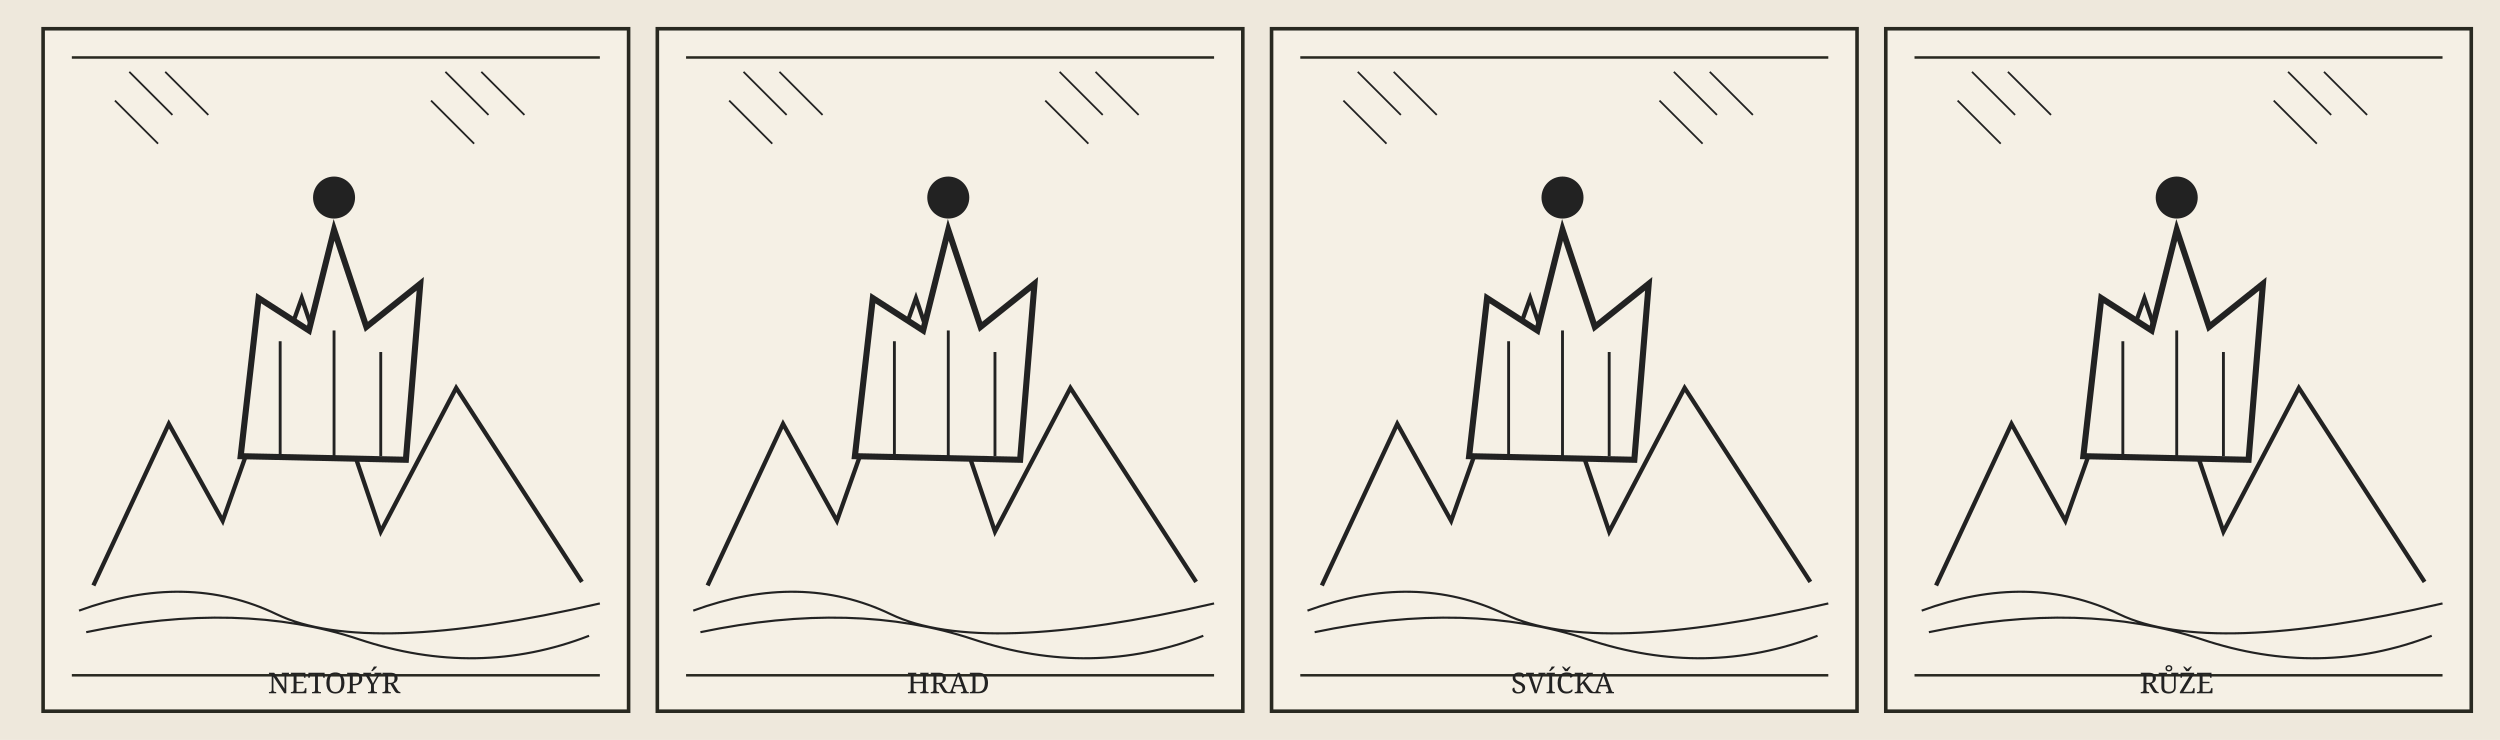
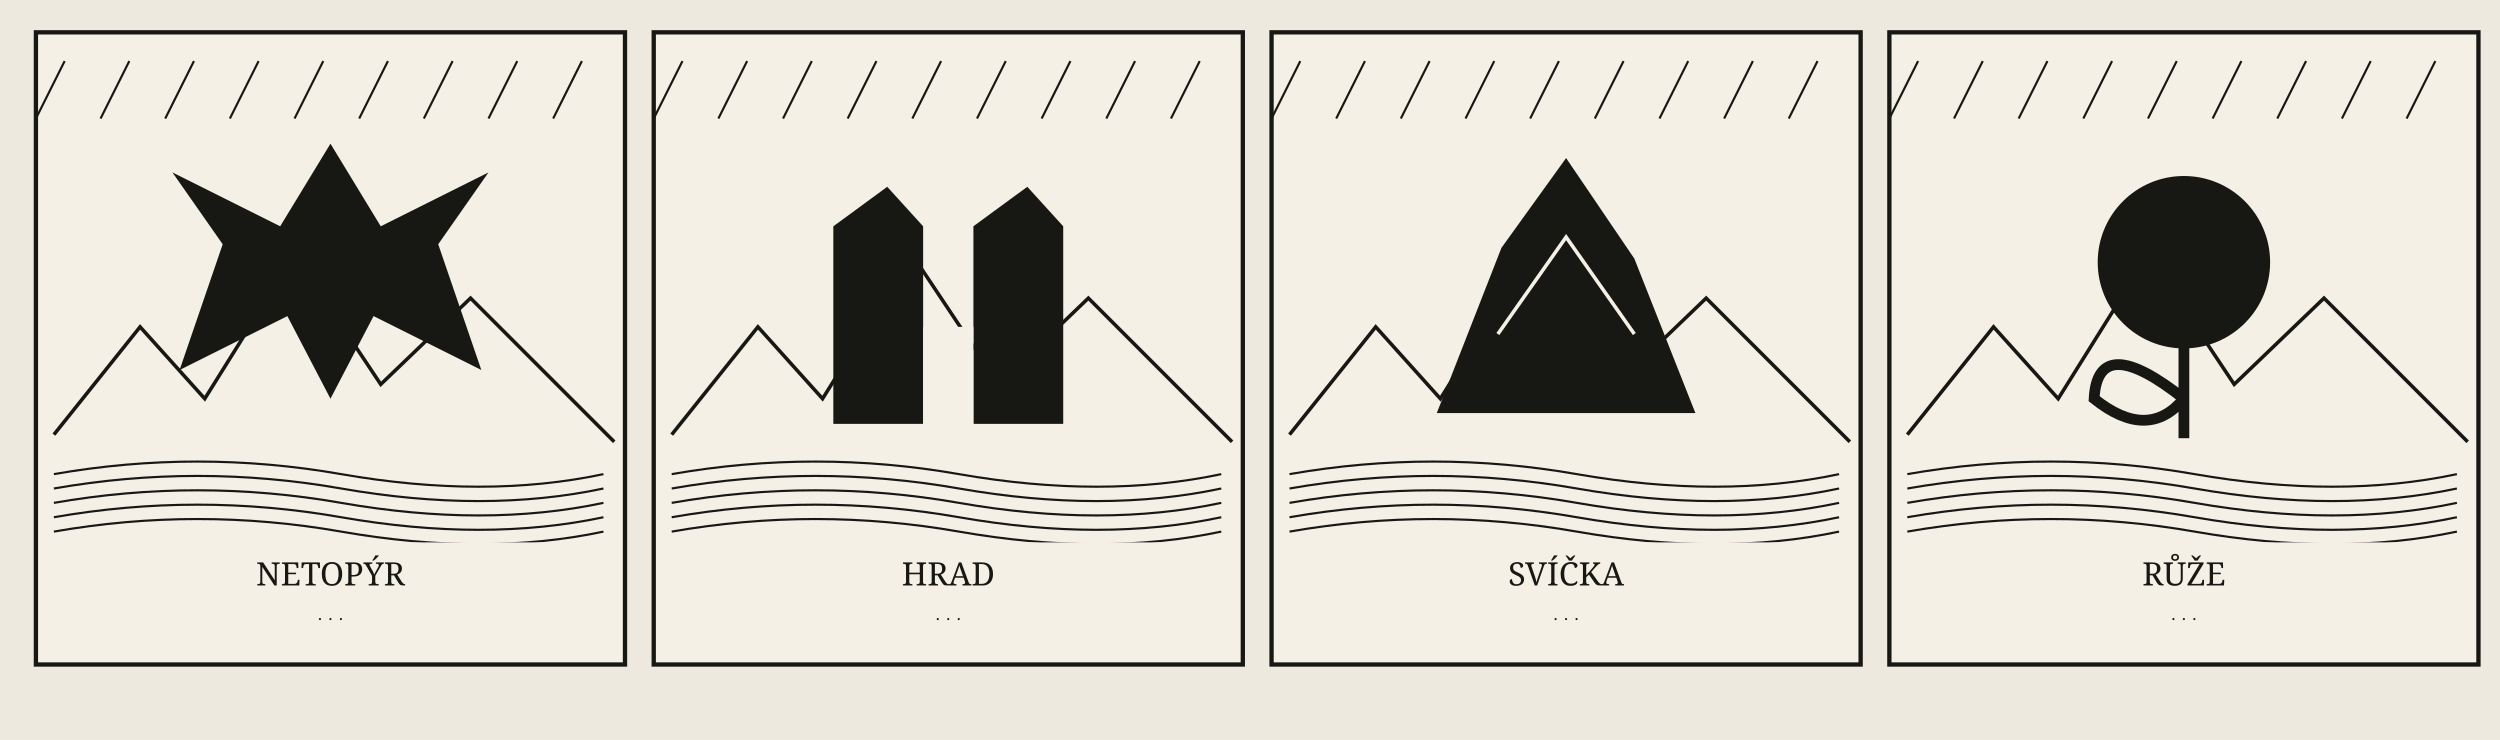
<svg xmlns="http://www.w3.org/2000/svg" viewBox="0 0 696 206">
-   <rect width="696" height="206" fill="#eee8dc" />
-   <g transform="translate(12,8)">
-     <rect width="163" height="190" fill="#f5f0e5" stroke="#282820" />
-     <path d="M8 8H155M8 180H155" stroke="#282820" stroke-width=".7" />
-     <g fill="none" stroke="#222" stroke-width="1.2">
-       <path d="M14 155L35 110L50 137L72 75L94 140L115 100L150 154" />
-       <path d="M10 162Q40 151 65 163T155 160M12 168Q55 159 88 170T152 169" stroke-width=".6" />
-       <path d="M20 20l12 12m-8-20l12 12m-2-12l12 12M108 20l12 12m-8-20l12 12m-2-12l12 12" stroke-width=".5" />
-     </g>
-     <g transform="translate(81,91)" fill="#f5f0e5" stroke="#222" stroke-width="1.7">
-       <path d="M-26 28L-21 -16L-7 -7L0 -35L9 -8L24 -20L20 29Z" />
-       <path d="M-15 28V-4M0 28V-7M13 28V-1" stroke-width=".8" />
-       <circle cx="0" cy="-44" r="5" fill="#222" />
-     </g>
-     <text x="81" y="185" font-family="Georgia,serif" font-size="8" text-anchor="middle" fill="#222">NETOPÝR</text>
+   <rect width="696" height="206" fill="#eee9de" />
+   <g>
+     <rect x="10" y="9" width="164" height="176" fill="#f5f0e6" stroke="#171714" stroke-width="1.2" />
+     <path d="M18 17l-8 16" stroke="#171714" stroke-width=".6" />
+     <path d="M36 17l-8 16" stroke="#171714" stroke-width=".6" />
+     <path d="M54 17l-8 16" stroke="#171714" stroke-width=".6" />
+     <path d="M72 17l-8 16" stroke="#171714" stroke-width=".6" />
+     <path d="M90 17l-8 16" stroke="#171714" stroke-width=".6" />
+     <path d="M108 17l-8 16" stroke="#171714" stroke-width=".6" />
+     <path d="M126 17l-8 16" stroke="#171714" stroke-width=".6" />
+     <path d="M144 17l-8 16" stroke="#171714" stroke-width=".6" />
+     <path d="M162 17l-8 16" stroke="#171714" stroke-width=".6" />
+     <path d="M15 121l24 -30 18 20 25 -40 24 36 25 -24 40 40" stroke="#171714" fill="none" />
+     <path d="M92 111L80 88L50 103L62 68L48 48L78 63L92 40L106 63L136 48L122 68L134 103L104 88Z" fill="#171714" />
+     <path d="M15 132q40 -7 80 0t73 0" stroke="#171714" stroke-width=".6" fill="none" />
+     <path d="M15 136q40 -7 80 0t73 0" stroke="#171714" stroke-width=".6" fill="none" />
+     <path d="M15 140q40 -7 80 0t73 0" stroke="#171714" stroke-width=".6" fill="none" />
+     <path d="M15 144q40 -7 80 0t73 0" stroke="#171714" stroke-width=".6" fill="none" />
+     <path d="M15 148q40 -7 80 0t73 0" stroke="#171714" stroke-width=".6" fill="none" />
+     <rect x="15" y="151" width="154" height="29" fill="#f5f0e6" />
+     <text x="92" y="163" text-anchor="middle" font-family="Georgia,serif" font-size="9" fill="#171714">NETOPÝR</text>
+     <text x="92" y="174" text-anchor="middle" font-size="5" fill="#171714">· · ·</text>
  </g>
-   <g transform="translate(183,8)">
-     <rect width="163" height="190" fill="#f5f0e5" stroke="#282820" />
-     <path d="M8 8H155M8 180H155" stroke="#282820" stroke-width=".7" />
-     <g fill="none" stroke="#222" stroke-width="1.2">
-       <path d="M14 155L35 110L50 137L72 75L94 140L115 100L150 154" />
-       <path d="M10 162Q40 151 65 163T155 160M12 168Q55 159 88 170T152 169" stroke-width=".6" />
-       <path d="M20 20l12 12m-8-20l12 12m-2-12l12 12M108 20l12 12m-8-20l12 12m-2-12l12 12" stroke-width=".5" />
-     </g>
-     <g transform="translate(81,91)" fill="#f5f0e5" stroke="#222" stroke-width="1.7">
-       <path d="M-26 28L-21 -16L-7 -7L0 -35L9 -8L24 -20L20 29Z" />
-       <path d="M-15 28V-4M0 28V-7M13 28V-1" stroke-width=".8" />
-       <circle cx="0" cy="-44" r="5" fill="#222" />
-     </g>
-     <text x="81" y="185" font-family="Georgia,serif" font-size="8" text-anchor="middle" fill="#222">HRAD</text>
+   <g>
+     <rect x="182" y="9" width="164" height="176" fill="#f5f0e6" stroke="#171714" stroke-width="1.2" />
+     <path d="M190 17l-8 16" stroke="#171714" stroke-width=".6" />
+     <path d="M208 17l-8 16" stroke="#171714" stroke-width=".6" />
+     <path d="M226 17l-8 16" stroke="#171714" stroke-width=".6" />
+     <path d="M244 17l-8 16" stroke="#171714" stroke-width=".6" />
+     <path d="M262 17l-8 16" stroke="#171714" stroke-width=".6" />
+     <path d="M280 17l-8 16" stroke="#171714" stroke-width=".6" />
+     <path d="M298 17l-8 16" stroke="#171714" stroke-width=".6" />
+     <path d="M316 17l-8 16" stroke="#171714" stroke-width=".6" />
+     <path d="M334 17l-8 16" stroke="#171714" stroke-width=".6" />
+     <path d="M187 121l24 -30 18 20 25 -40 24 36 25 -24 40 40" stroke="#171714" fill="none" />
+     <path d="M232 118V63L247 52L257 63V118M271 118V63L286 52L296 63V118Z" fill="#171714" />
+     <path d="M257 118V91H271V118" fill="#f5f0e6" />
+     <path d="M187 132q40 -7 80 0t73 0" stroke="#171714" stroke-width=".6" fill="none" />
+     <path d="M187 136q40 -7 80 0t73 0" stroke="#171714" stroke-width=".6" fill="none" />
+     <path d="M187 140q40 -7 80 0t73 0" stroke="#171714" stroke-width=".6" fill="none" />
+     <path d="M187 144q40 -7 80 0t73 0" stroke="#171714" stroke-width=".6" fill="none" />
+     <path d="M187 148q40 -7 80 0t73 0" stroke="#171714" stroke-width=".6" fill="none" />
+     <rect x="187" y="151" width="154" height="29" fill="#f5f0e6" />
+     <text x="264" y="163" text-anchor="middle" font-family="Georgia,serif" font-size="9" fill="#171714">HRAD</text>
+     <text x="264" y="174" text-anchor="middle" font-size="5" fill="#171714">· · ·</text>
  </g>
-   <g transform="translate(354,8)">
-     <rect width="163" height="190" fill="#f5f0e5" stroke="#282820" />
-     <path d="M8 8H155M8 180H155" stroke="#282820" stroke-width=".7" />
-     <g fill="none" stroke="#222" stroke-width="1.2">
-       <path d="M14 155L35 110L50 137L72 75L94 140L115 100L150 154" />
-       <path d="M10 162Q40 151 65 163T155 160M12 168Q55 159 88 170T152 169" stroke-width=".6" />
-       <path d="M20 20l12 12m-8-20l12 12m-2-12l12 12M108 20l12 12m-8-20l12 12m-2-12l12 12" stroke-width=".5" />
-     </g>
-     <g transform="translate(81,91)" fill="#f5f0e5" stroke="#222" stroke-width="1.7">
-       <path d="M-26 28L-21 -16L-7 -7L0 -35L9 -8L24 -20L20 29Z" />
-       <path d="M-15 28V-4M0 28V-7M13 28V-1" stroke-width=".8" />
-       <circle cx="0" cy="-44" r="5" fill="#222" />
-     </g>
-     <text x="81" y="185" font-family="Georgia,serif" font-size="8" text-anchor="middle" fill="#222">SVÍČKA</text>
+   <g>
+     <rect x="354" y="9" width="164" height="176" fill="#f5f0e6" stroke="#171714" stroke-width="1.2" />
+     <path d="M362 17l-8 16" stroke="#171714" stroke-width=".6" />
+     <path d="M380 17l-8 16" stroke="#171714" stroke-width=".6" />
+     <path d="M398 17l-8 16" stroke="#171714" stroke-width=".6" />
+     <path d="M416 17l-8 16" stroke="#171714" stroke-width=".6" />
+     <path d="M434 17l-8 16" stroke="#171714" stroke-width=".6" />
+     <path d="M452 17l-8 16" stroke="#171714" stroke-width=".6" />
+     <path d="M470 17l-8 16" stroke="#171714" stroke-width=".6" />
+     <path d="M488 17l-8 16" stroke="#171714" stroke-width=".6" />
+     <path d="M506 17l-8 16" stroke="#171714" stroke-width=".6" />
+     <path d="M359 121l24 -30 18 20 25 -40 24 36 25 -24 40 40" stroke="#171714" fill="none" />
+     <path d="M400 115L418 69L436 44L455 72L472 115Z" fill="#171714" />
+     <path d="M417 93L436 66L455 93" stroke="#f5f0e6" fill="none" />
+     <path d="M359 132q40 -7 80 0t73 0" stroke="#171714" stroke-width=".6" fill="none" />
+     <path d="M359 136q40 -7 80 0t73 0" stroke="#171714" stroke-width=".6" fill="none" />
+     <path d="M359 140q40 -7 80 0t73 0" stroke="#171714" stroke-width=".6" fill="none" />
+     <path d="M359 144q40 -7 80 0t73 0" stroke="#171714" stroke-width=".6" fill="none" />
+     <path d="M359 148q40 -7 80 0t73 0" stroke="#171714" stroke-width=".6" fill="none" />
+     <rect x="359" y="151" width="154" height="29" fill="#f5f0e6" />
+     <text x="436" y="163" text-anchor="middle" font-family="Georgia,serif" font-size="9" fill="#171714">SVÍČKA</text>
+     <text x="436" y="174" text-anchor="middle" font-size="5" fill="#171714">· · ·</text>
  </g>
-   <g transform="translate(525,8)">
-     <rect width="163" height="190" fill="#f5f0e5" stroke="#282820" />
-     <path d="M8 8H155M8 180H155" stroke="#282820" stroke-width=".7" />
-     <g fill="none" stroke="#222" stroke-width="1.2">
-       <path d="M14 155L35 110L50 137L72 75L94 140L115 100L150 154" />
-       <path d="M10 162Q40 151 65 163T155 160M12 168Q55 159 88 170T152 169" stroke-width=".6" />
-       <path d="M20 20l12 12m-8-20l12 12m-2-12l12 12M108 20l12 12m-8-20l12 12m-2-12l12 12" stroke-width=".5" />
-     </g>
-     <g transform="translate(81,91)" fill="#f5f0e5" stroke="#222" stroke-width="1.7">
-       <path d="M-26 28L-21 -16L-7 -7L0 -35L9 -8L24 -20L20 29Z" />
-       <path d="M-15 28V-4M0 28V-7M13 28V-1" stroke-width=".8" />
-       <circle cx="0" cy="-44" r="5" fill="#222" />
-     </g>
-     <text x="81" y="185" font-family="Georgia,serif" font-size="8" text-anchor="middle" fill="#222">RŮŽE</text>
+   <g>
+     <rect x="526" y="9" width="164" height="176" fill="#f5f0e6" stroke="#171714" stroke-width="1.2" />
+     <path d="M534 17l-8 16" stroke="#171714" stroke-width=".6" />
+     <path d="M552 17l-8 16" stroke="#171714" stroke-width=".6" />
+     <path d="M570 17l-8 16" stroke="#171714" stroke-width=".6" />
+     <path d="M588 17l-8 16" stroke="#171714" stroke-width=".6" />
+     <path d="M606 17l-8 16" stroke="#171714" stroke-width=".6" />
+     <path d="M624 17l-8 16" stroke="#171714" stroke-width=".6" />
+     <path d="M642 17l-8 16" stroke="#171714" stroke-width=".6" />
+     <path d="M660 17l-8 16" stroke="#171714" stroke-width=".6" />
+     <path d="M678 17l-8 16" stroke="#171714" stroke-width=".6" />
+     <path d="M531 121l24 -30 18 20 25 -40 24 36 25 -24 40 40" stroke="#171714" fill="none" />
+     <circle cx="608" cy="73" r="24" fill="#171714" />
+     <path d="M608 95V122M608 111q-24 -19 -25 0q15 12 25 0" stroke="#171714" stroke-width="3" fill="none" />
+     <path d="M531 132q40 -7 80 0t73 0" stroke="#171714" stroke-width=".6" fill="none" />
+     <path d="M531 136q40 -7 80 0t73 0" stroke="#171714" stroke-width=".6" fill="none" />
+     <path d="M531 140q40 -7 80 0t73 0" stroke="#171714" stroke-width=".6" fill="none" />
+     <path d="M531 144q40 -7 80 0t73 0" stroke="#171714" stroke-width=".6" fill="none" />
+     <path d="M531 148q40 -7 80 0t73 0" stroke="#171714" stroke-width=".6" fill="none" />
+     <rect x="531" y="151" width="154" height="29" fill="#f5f0e6" />
+     <text x="608" y="163" text-anchor="middle" font-family="Georgia,serif" font-size="9" fill="#171714">RŮŽE</text>
+     <text x="608" y="174" text-anchor="middle" font-size="5" fill="#171714">· · ·</text>
  </g>
</svg>
